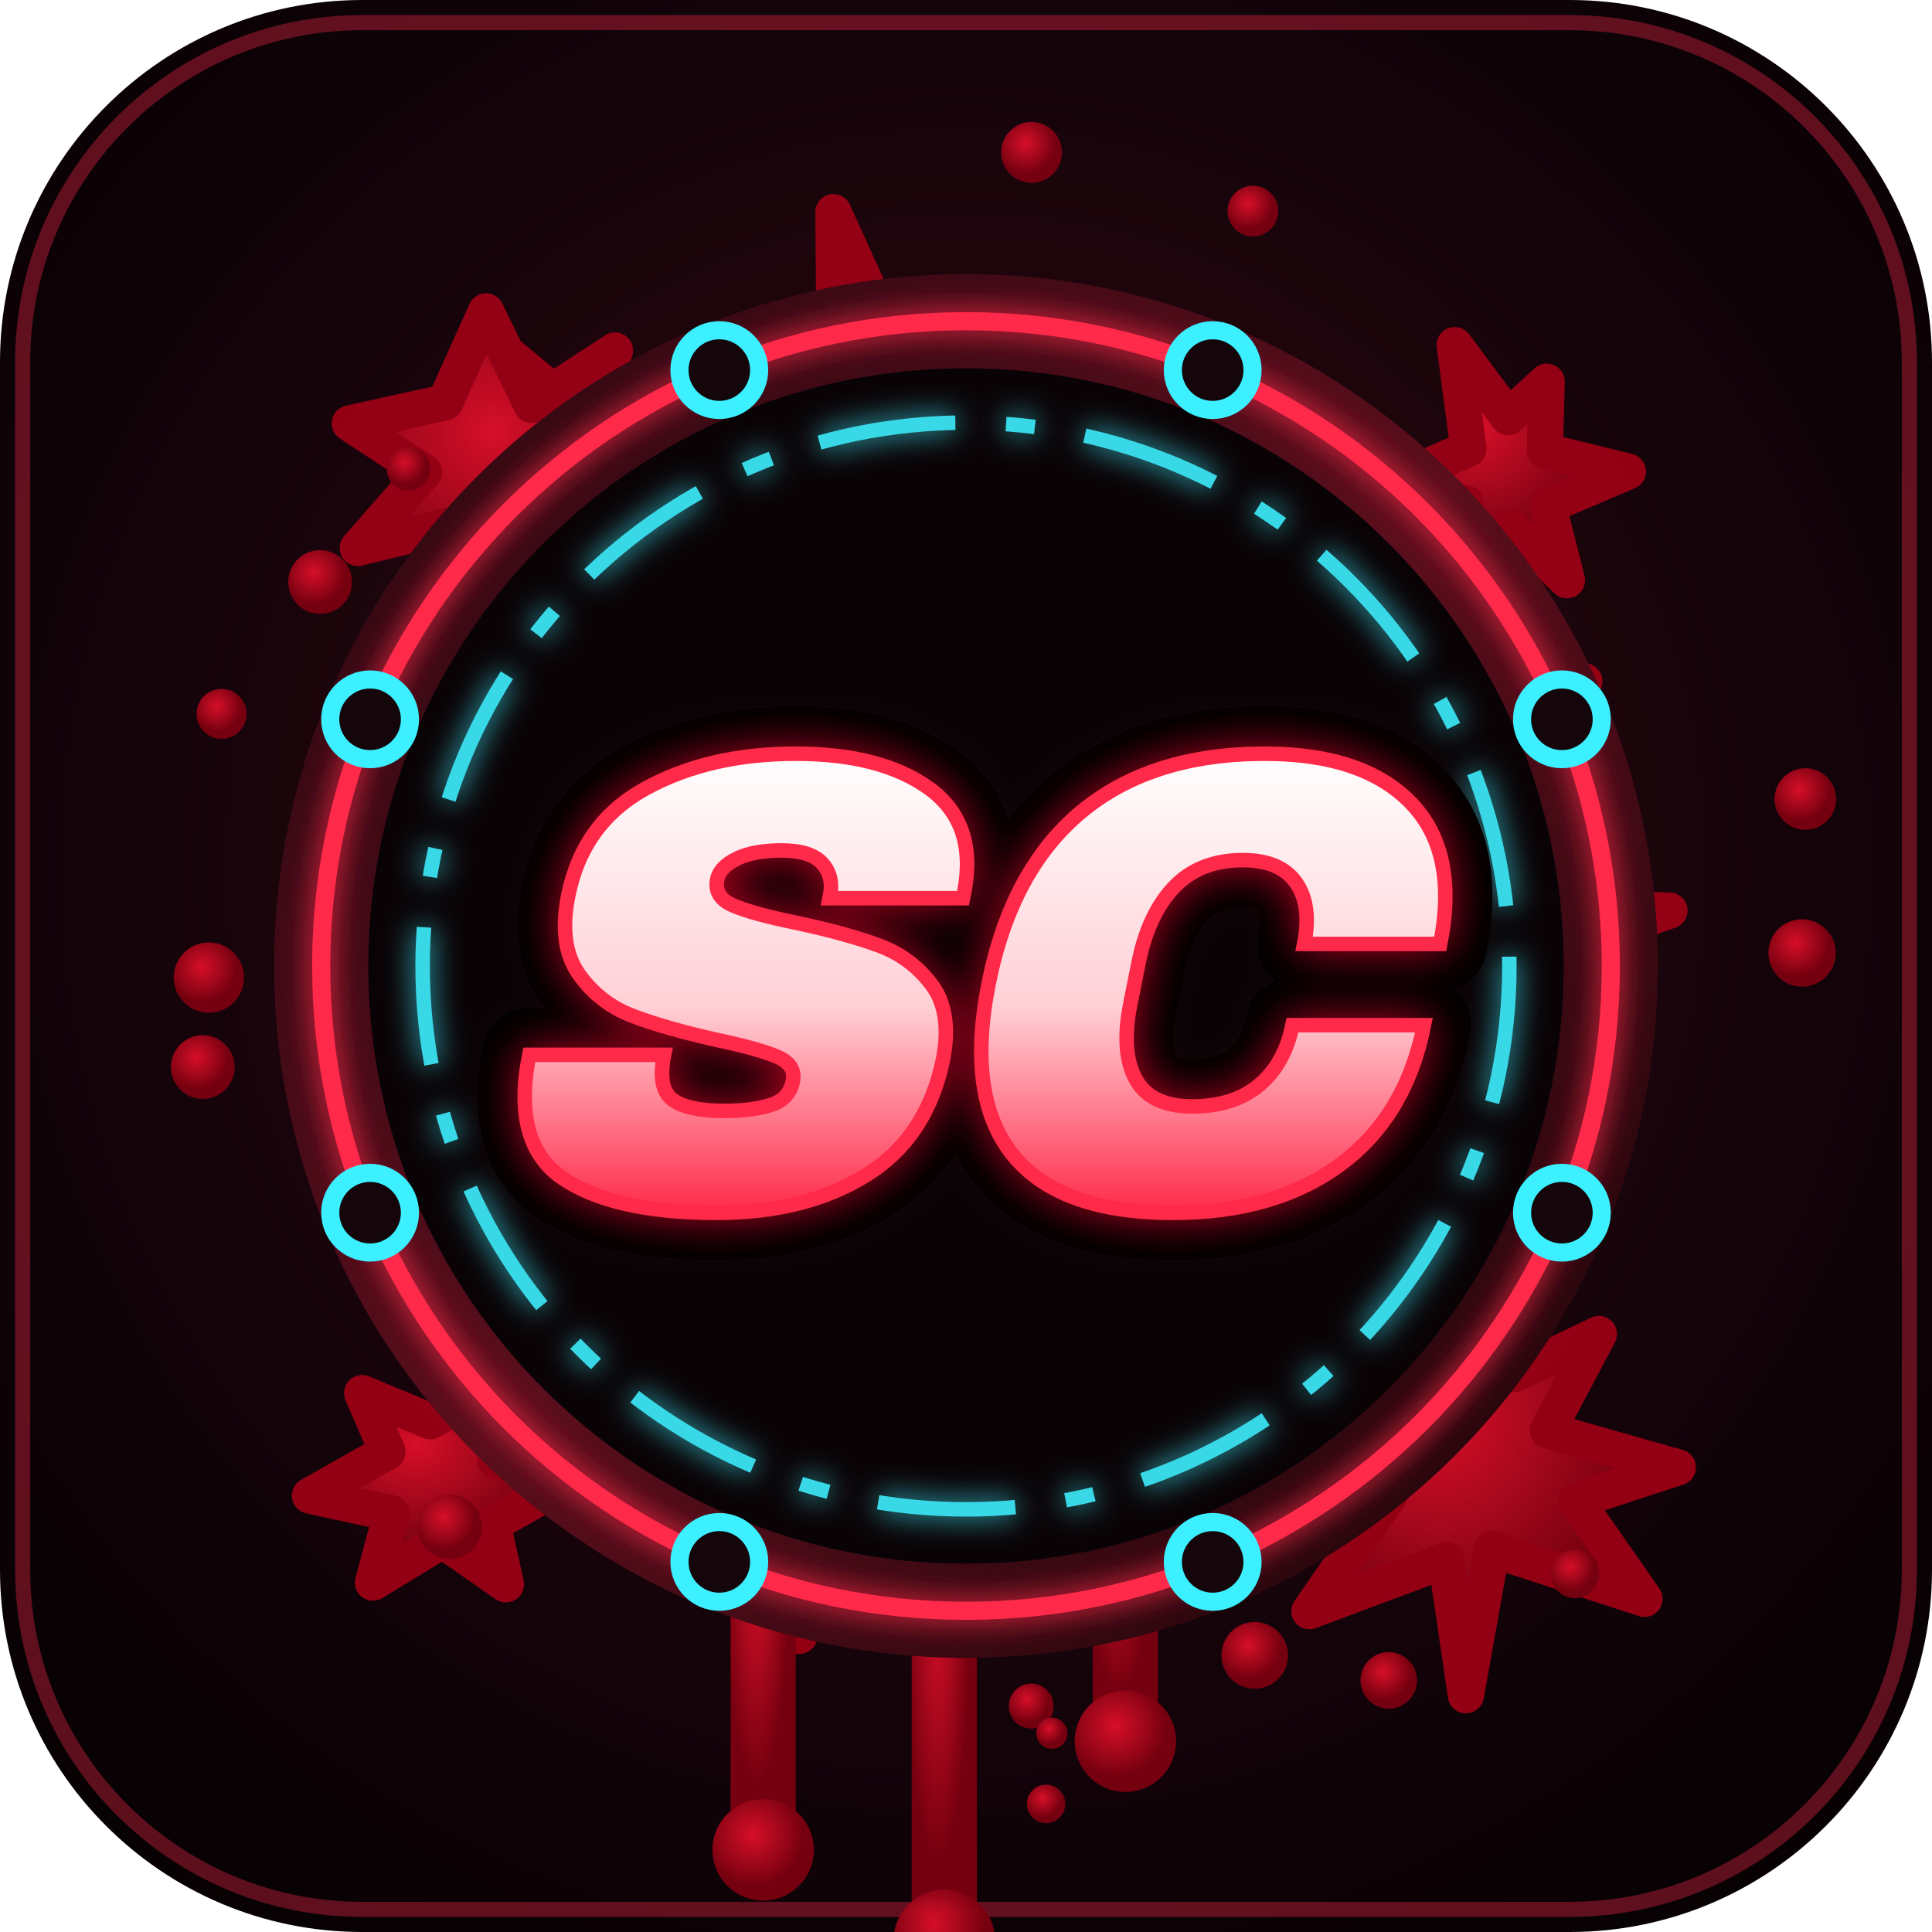
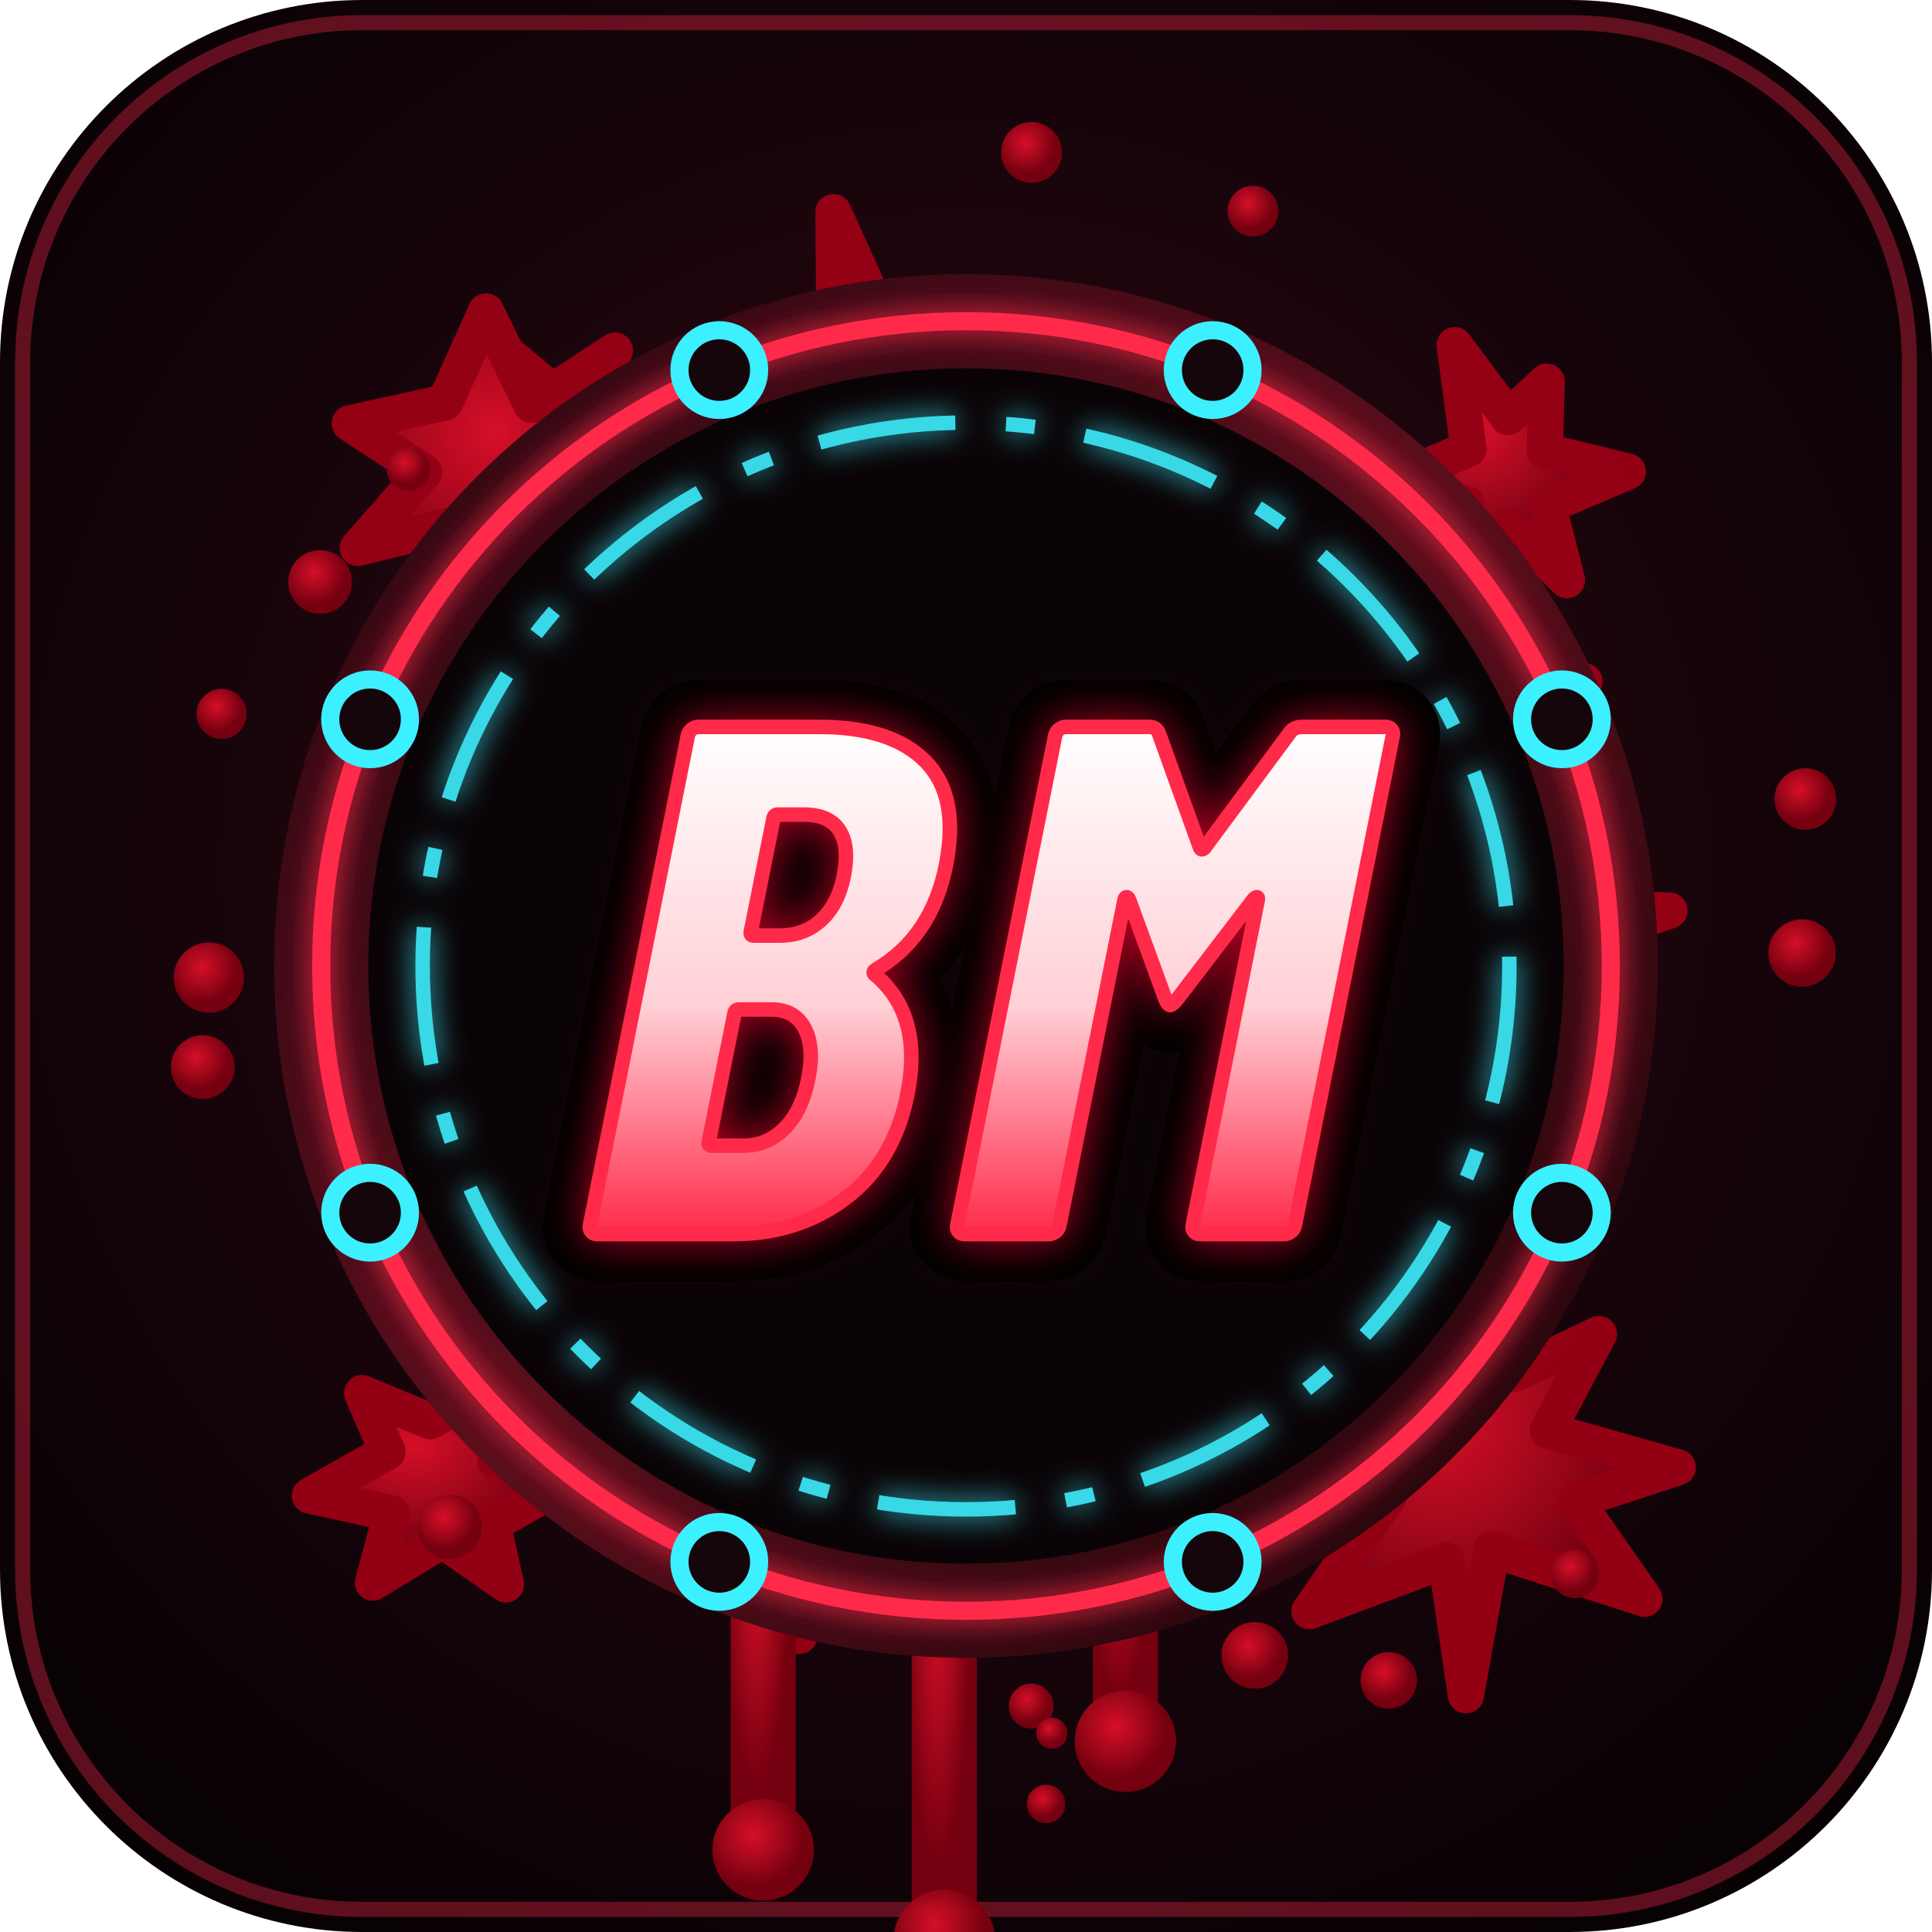
<svg xmlns="http://www.w3.org/2000/svg" viewBox="0 0 512 512" width="512" height="512">
  <defs>
    <radialGradient id="bg" cx="50%" cy="45%" r="70%">
      <stop offset="0" stop-color="#3a0812" />
      <stop offset=".6" stop-color="#14040a" />
      <stop offset="1" stop-color="#050102" />
    </radialGradient>
    <radialGradient id="blood" cx="40%" cy="35%">
      <stop offset="0" stop-color="#e0102a" />
      <stop offset="1" stop-color="#7a0010" />
    </radialGradient>
    <linearGradient id="ring" x1="0" y1="0" x2="1" y2="1">
      <stop offset="0" stop-color="#2a0710" />
      <stop offset=".5" stop-color="#5a0e1c" />
      <stop offset="1" stop-color="#1a0408" />
    </linearGradient>
    <linearGradient id="mono" x1="0" y1="0" x2="0" y2="1">
      <stop offset="0" stop-color="#ffffff" />
      <stop offset=".55" stop-color="#ffd0d6" />
      <stop offset="1" stop-color="#ff2a4a" />
    </linearGradient>
    <filter id="glow" x="-20%" y="-20%" width="140%" height="140%">
      <feGaussianBlur stdDeviation="4" result="b" />
      <feMerge>
        <feMergeNode in="b" />
        <feMergeNode in="SourceGraphic" />
      </feMerge>
    </filter>
    <filter id="glowr" x="-20%" y="-20%" width="140%" height="140%">
      <feGaussianBlur stdDeviation="6" result="b" />
      <feFlood flood-color="#ff0030" flood-opacity=".7" />
      <feComposite in2="b" operator="in" />
      <feMerge>
        <feMergeNode />
        <feMergeNode in="SourceGraphic" />
      </feMerge>
    </filter>
  </defs>
  <rect width="512" height="512" rx="96" fill="url(#bg)" />
  <rect x="6" y="6" width="500" height="500" rx="90" fill="none" stroke="#ff2a4a" stroke-opacity=".35" stroke-width="4" />
  <g transform="translate(256 256) scale(0.96) translate(-256 -256)">
    <g fill="url(#blood)" opacity=".95">
      <polygon points="450.2,240.7 343.0,277.9 390.7,349.9 329.7,319.4 340.0,409.5 255.5,341.4 210.0,440.9 221.9,323.1 108.4,413.1 176.5,306.3 96.4,294.1 167.0,249.1 98.1,219.7 189.5,202.2 125.4,83.6 220.4,162.7 219.4,47.9 268.6,156.5 341.8,113.6 300.0,192.4 426.7,177.4 333.6,236.4" stroke="#9a0014" stroke-width="10" stroke-linejoin="round" />
      <polygon points="185.1,122.0 152.9,133.7 162.9,168.0 138.1,141.2 111.3,170.1 116.0,133.8 88.1,140.6 106.4,119.7 85.9,106.2 112.2,100.4 123.5,75.3 136.1,101.1 159.1,86.1 151.6,105.3" stroke="#9a0014" stroke-width="10" stroke-linejoin="round" />
      <polygon points="452.5,394.4 424.4,403.6 443.3,430.7 401.2,417.0 394.0,457.3 388.5,420.0 350.8,434.1 372.7,402.5 342.9,399.1 366.2,383.0 350.0,347.5 382.8,368.2 388.3,339.6 407.6,368.6 430.7,357.6 416.6,384.2" stroke="#9a0014" stroke-width="10" stroke-linejoin="round" />
      <polygon points="438.7,119.5 416.7,128.9 421.9,149.5 406.4,134.8 385.7,150.6 394.0,128.3 368.9,124.5 394.7,113.2 390.9,84.6 405.7,104.5 416.3,94.7 415.8,113.9" stroke="#9a0014" stroke-width="10" stroke-linejoin="round" />
      <polygon points="148.1,397.2 125.3,410.0 129.0,426.7 111.5,414.5 92.3,426.2 97.4,407.1 74.9,402.2 96.3,390.1 89.3,373.9 108.1,381.7 132.9,367.6 126.1,392.7" stroke="#9a0014" stroke-width="10" stroke-linejoin="round" />
      <circle cx="372.7" cy="453.2" r="7.8" />
      <circle cx="45.3" cy="283.9" r="8.8" />
      <circle cx="335.2" cy="47.6" r="7.0" />
      <circle cx="274.0" cy="460.3" r="6.2" />
      <circle cx="77.7" cy="150.0" r="8.8" />
      <circle cx="279.7" cy="467.8" r="4.3" />
      <circle cx="486.8" cy="252.4" r="9.3" />
      <circle cx="102.1" cy="118.8" r="6.0" />
      <circle cx="47.0" cy="259.2" r="9.7" />
      <circle cx="113.5" cy="410.8" r="8.9" />
      <circle cx="424.1" cy="423.8" r="6.7" />
      <circle cx="50.5" cy="186.4" r="6.9" />
      <circle cx="335.7" cy="446.3" r="9.2" />
      <circle cx="278.1" cy="487.3" r="5.3" />
      <circle cx="487.7" cy="209.9" r="8.5" />
      <circle cx="274.1" cy="31.4" r="8.4" />
      <rect x="191" y="380" width="18" height="120" rx="9" />
      <circle cx="200" cy="500" r="14" />
      <rect x="291" y="380" width="18" height="90" rx="9" />
      <circle cx="300" cy="470" r="14" />
      <rect x="241" y="380" width="18" height="145" rx="9" />
      <circle cx="250" cy="525" r="14" />
    </g>
    <circle cx="256" cy="256" r="178" fill="#0a0306" stroke="url(#ring)" stroke-width="26" />
    <circle cx="256" cy="256" r="178" fill="none" stroke="#ff2a4a" stroke-width="5" filter="url(#glow)" />
    <circle cx="256" cy="256" r="150" fill="none" stroke="#3cf0ff" stroke-width="4" stroke-dasharray="38 14 8 14" opacity=".9" filter="url(#glow)" />
    <circle cx="420.5" cy="324.1" r="11" fill="#14060a" stroke="#3cf0ff" stroke-width="5" />
    <circle cx="324.1" cy="420.5" r="11" fill="#14060a" stroke="#3cf0ff" stroke-width="5" />
    <circle cx="187.9" cy="420.5" r="11" fill="#14060a" stroke="#3cf0ff" stroke-width="5" />
    <circle cx="91.5" cy="324.1" r="11" fill="#14060a" stroke="#3cf0ff" stroke-width="5" />
    <circle cx="91.5" cy="187.9" r="11" fill="#14060a" stroke="#3cf0ff" stroke-width="5" />
    <circle cx="187.9" cy="91.5" r="11" fill="#14060a" stroke="#3cf0ff" stroke-width="5" />
    <circle cx="324.1" cy="91.5" r="11" fill="#14060a" stroke="#3cf0ff" stroke-width="5" />
    <circle cx="420.5" cy="187.9" r="11" fill="#14060a" stroke="#3cf0ff" stroke-width="5" />
-     <path d="M255.599 235.136 255.172 237.272H218.326L218.468 236.56Q219.536 231.22 216.332 227.66Q213.128 224.1 205.118 224.1Q197.286 224.1 192.64 226.414Q187.994 228.728 187.318 232.11Q186.357 236.916 191.59 239.23Q196.823 241.544 208.963 244.036Q223.132 247.062 231.996 250.355Q240.86 253.648 246.485 261.124Q252.11 268.6 249.725 281.416Q245.382 303.132 228.596 313.634Q211.811 324.136 187.247 324.136Q158.589 324.136 144.58 314.524Q130.572 304.912 135.449 280.526H172.651Q170.8 289.782 174.983 292.897Q179.166 296.012 189.312 296.012Q196.788 296.012 202.003 294.41Q207.218 292.808 208.215 287.824Q209.105 283.374 204.121 281.149Q199.137 278.924 187.354 276.432Q173.042 273.228 163.947 269.757Q154.851 266.286 149.155 258.276Q143.459 250.266 146.2 236.56Q150.223 216.446 167.702 206.923Q185.182 197.4 209.034 197.4Q232.53 197.4 245.755 206.923Q258.981 216.446 255.599 235.136ZM386.908 249.91H349.35Q351.486 239.23 347.125 233.0Q342.764 226.77 332.44 226.77Q320.514 226.77 313.412 234.246Q306.31 241.722 303.64 255.072L301.361 266.464Q298.727 279.636 302.821 287.201Q306.915 294.766 318.485 294.766Q329.877 294.766 336.926 288.892Q343.974 283.018 346.11 272.338H382.422Q377.403 297.436 359.336 310.786Q341.269 324.136 313.145 324.136Q281.817 324.136 268.912 308.116Q256.007 292.096 262.272 260.768Q268.538 229.44 287.851 213.42Q307.164 197.4 338.492 197.4Q365.726 197.4 378.845 211.017Q391.963 224.634 386.908 249.91Z" fill="none" stroke="#000" stroke-width="26" stroke-linejoin="round" />
-     <path d="M255.599 235.136 255.172 237.272H218.326L218.468 236.56Q219.536 231.22 216.332 227.66Q213.128 224.1 205.118 224.1Q197.286 224.1 192.64 226.414Q187.994 228.728 187.318 232.11Q186.357 236.916 191.59 239.23Q196.823 241.544 208.963 244.036Q223.132 247.062 231.996 250.355Q240.86 253.648 246.485 261.124Q252.11 268.6 249.725 281.416Q245.382 303.132 228.596 313.634Q211.811 324.136 187.247 324.136Q158.589 324.136 144.58 314.524Q130.572 304.912 135.449 280.526H172.651Q170.8 289.782 174.983 292.897Q179.166 296.012 189.312 296.012Q196.788 296.012 202.003 294.41Q207.218 292.808 208.215 287.824Q209.105 283.374 204.121 281.149Q199.137 278.924 187.354 276.432Q173.042 273.228 163.947 269.757Q154.851 266.286 149.155 258.276Q143.459 250.266 146.2 236.56Q150.223 216.446 167.702 206.923Q185.182 197.4 209.034 197.4Q232.53 197.4 245.755 206.923Q258.981 216.446 255.599 235.136ZM386.908 249.91H349.35Q351.486 239.23 347.125 233.0Q342.764 226.77 332.44 226.77Q320.514 226.77 313.412 234.246Q306.31 241.722 303.64 255.072L301.361 266.464Q298.727 279.636 302.821 287.201Q306.915 294.766 318.485 294.766Q329.877 294.766 336.926 288.892Q343.974 283.018 346.11 272.338H382.422Q377.403 297.436 359.336 310.786Q341.269 324.136 313.145 324.136Q281.817 324.136 268.912 308.116Q256.007 292.096 262.272 260.768Q268.538 229.44 287.851 213.42Q307.164 197.4 338.492 197.4Q365.726 197.4 378.845 211.017Q391.963 224.634 386.908 249.91Z" fill="url(#mono)" stroke="#ff2a4a" stroke-width="4" filter="url(#glowr)" />
+     <path d="M191.9 330.0H154.1Q153.1 330.0 152.54 329.3Q151.98 328.6 152.18 327.6L179.22 192.4Q179.42 191.4 180.26 190.7Q181.1 190.0 182.1 190.0H215.5Q235.5 190.0 244.88 199.6Q254.26 209.2 250.46 228.2Q246.5 248.0 231.1 257.0Q230.18 257.6 230.66 258.2Q244.22 269.4 239.82 291.4Q236.1 310.0 222.9 320.0Q209.7 330.0 191.9 330.0ZM202.86 215.2 196.58 246.6Q196.38 247.6 197.38 247.6H204.58Q211.38 247.6 216.04 243.3Q220.7 239.0 222.26 231.2Q223.9 223.0 221.08 218.6Q218.26 214.2 211.26 214.2H204.06Q203.06 214.2 202.86 215.2ZM212.46 287.2Q214.22 278.4 211.46 273.2Q208.7 268.0 202.3 268.0H193.3Q192.3 268.0 192.1 269.0L184.98 304.6Q184.78 305.6 185.78 305.6H194.58Q201.18 305.6 205.94 300.8Q210.7 296.0 212.46 287.2ZM348.7 190.0H371.9Q372.9 190.0 373.46 190.7Q374.02 191.4 373.82 192.4L346.78 327.6Q346.58 328.6 345.74 329.3Q344.9 330.0 343.9 330.0H320.5Q319.5 330.0 318.94 329.3Q318.38 328.6 318.58 327.6L336.54 237.8Q336.7 237.0 336.3 237.0Q335.9 237.0 335.38 237.6L314.26 265.2Q312.94 266.8 312.34 266.8Q311.74 266.8 311.06 265.2L300.98 237.6Q300.7 237.0 300.3 237.0Q299.9 237.0 299.74 237.8L281.78 327.6Q281.58 328.6 280.74 329.3Q279.9 330.0 278.9 330.0H255.5Q254.5 330.0 253.94 329.3Q253.38 328.6 253.58 327.6L280.62 192.4Q280.82 191.4 281.66 190.7Q282.5 190.0 283.5 190.0H306.5Q308.5 190.0 309.18 191.6L320.62 223.4Q321.06 224.2 321.82 223.4L345.38 191.6Q346.5 190.0 348.7 190.0Z" fill="none" stroke="#000" stroke-width="26" stroke-linejoin="round" />
+     <path d="M191.9 330.0H154.1Q153.1 330.0 152.54 329.3Q151.98 328.6 152.18 327.6L179.22 192.4Q179.42 191.4 180.26 190.7Q181.1 190.0 182.1 190.0H215.5Q235.5 190.0 244.88 199.6Q254.26 209.2 250.46 228.2Q246.5 248.0 231.1 257.0Q230.18 257.6 230.66 258.2Q244.22 269.4 239.82 291.4Q236.1 310.0 222.9 320.0Q209.7 330.0 191.9 330.0ZM202.86 215.2 196.58 246.6Q196.38 247.6 197.38 247.6H204.58Q211.38 247.6 216.04 243.3Q220.7 239.0 222.26 231.2Q223.9 223.0 221.08 218.6Q218.26 214.2 211.26 214.2H204.06Q203.06 214.2 202.86 215.2ZM212.46 287.2Q214.22 278.4 211.46 273.2Q208.7 268.0 202.3 268.0H193.3Q192.3 268.0 192.1 269.0L184.98 304.6Q184.78 305.6 185.78 305.6H194.58Q201.18 305.6 205.94 300.8Q210.7 296.0 212.46 287.2ZM348.7 190.0H371.9Q372.9 190.0 373.46 190.7Q374.02 191.4 373.82 192.4L346.78 327.6Q346.58 328.6 345.74 329.3Q344.9 330.0 343.9 330.0H320.5Q319.5 330.0 318.94 329.3Q318.38 328.6 318.58 327.6L336.54 237.8Q336.7 237.0 336.3 237.0Q335.9 237.0 335.38 237.6L314.26 265.2Q312.94 266.8 312.34 266.8Q311.74 266.8 311.06 265.2L300.98 237.6Q300.7 237.0 300.3 237.0Q299.9 237.0 299.74 237.8L281.78 327.6Q281.58 328.6 280.74 329.3Q279.9 330.0 278.9 330.0H255.5Q254.5 330.0 253.94 329.3Q253.38 328.6 253.58 327.6L280.62 192.4Q280.82 191.4 281.66 190.7Q282.5 190.0 283.5 190.0H306.5Q308.5 190.0 309.18 191.6L320.62 223.4Q321.06 224.2 321.82 223.4L345.38 191.6Q346.5 190.0 348.7 190.0Z" fill="url(#mono)" stroke="#ff2a4a" stroke-width="4" filter="url(#glowr)" />
  </g>
</svg>
